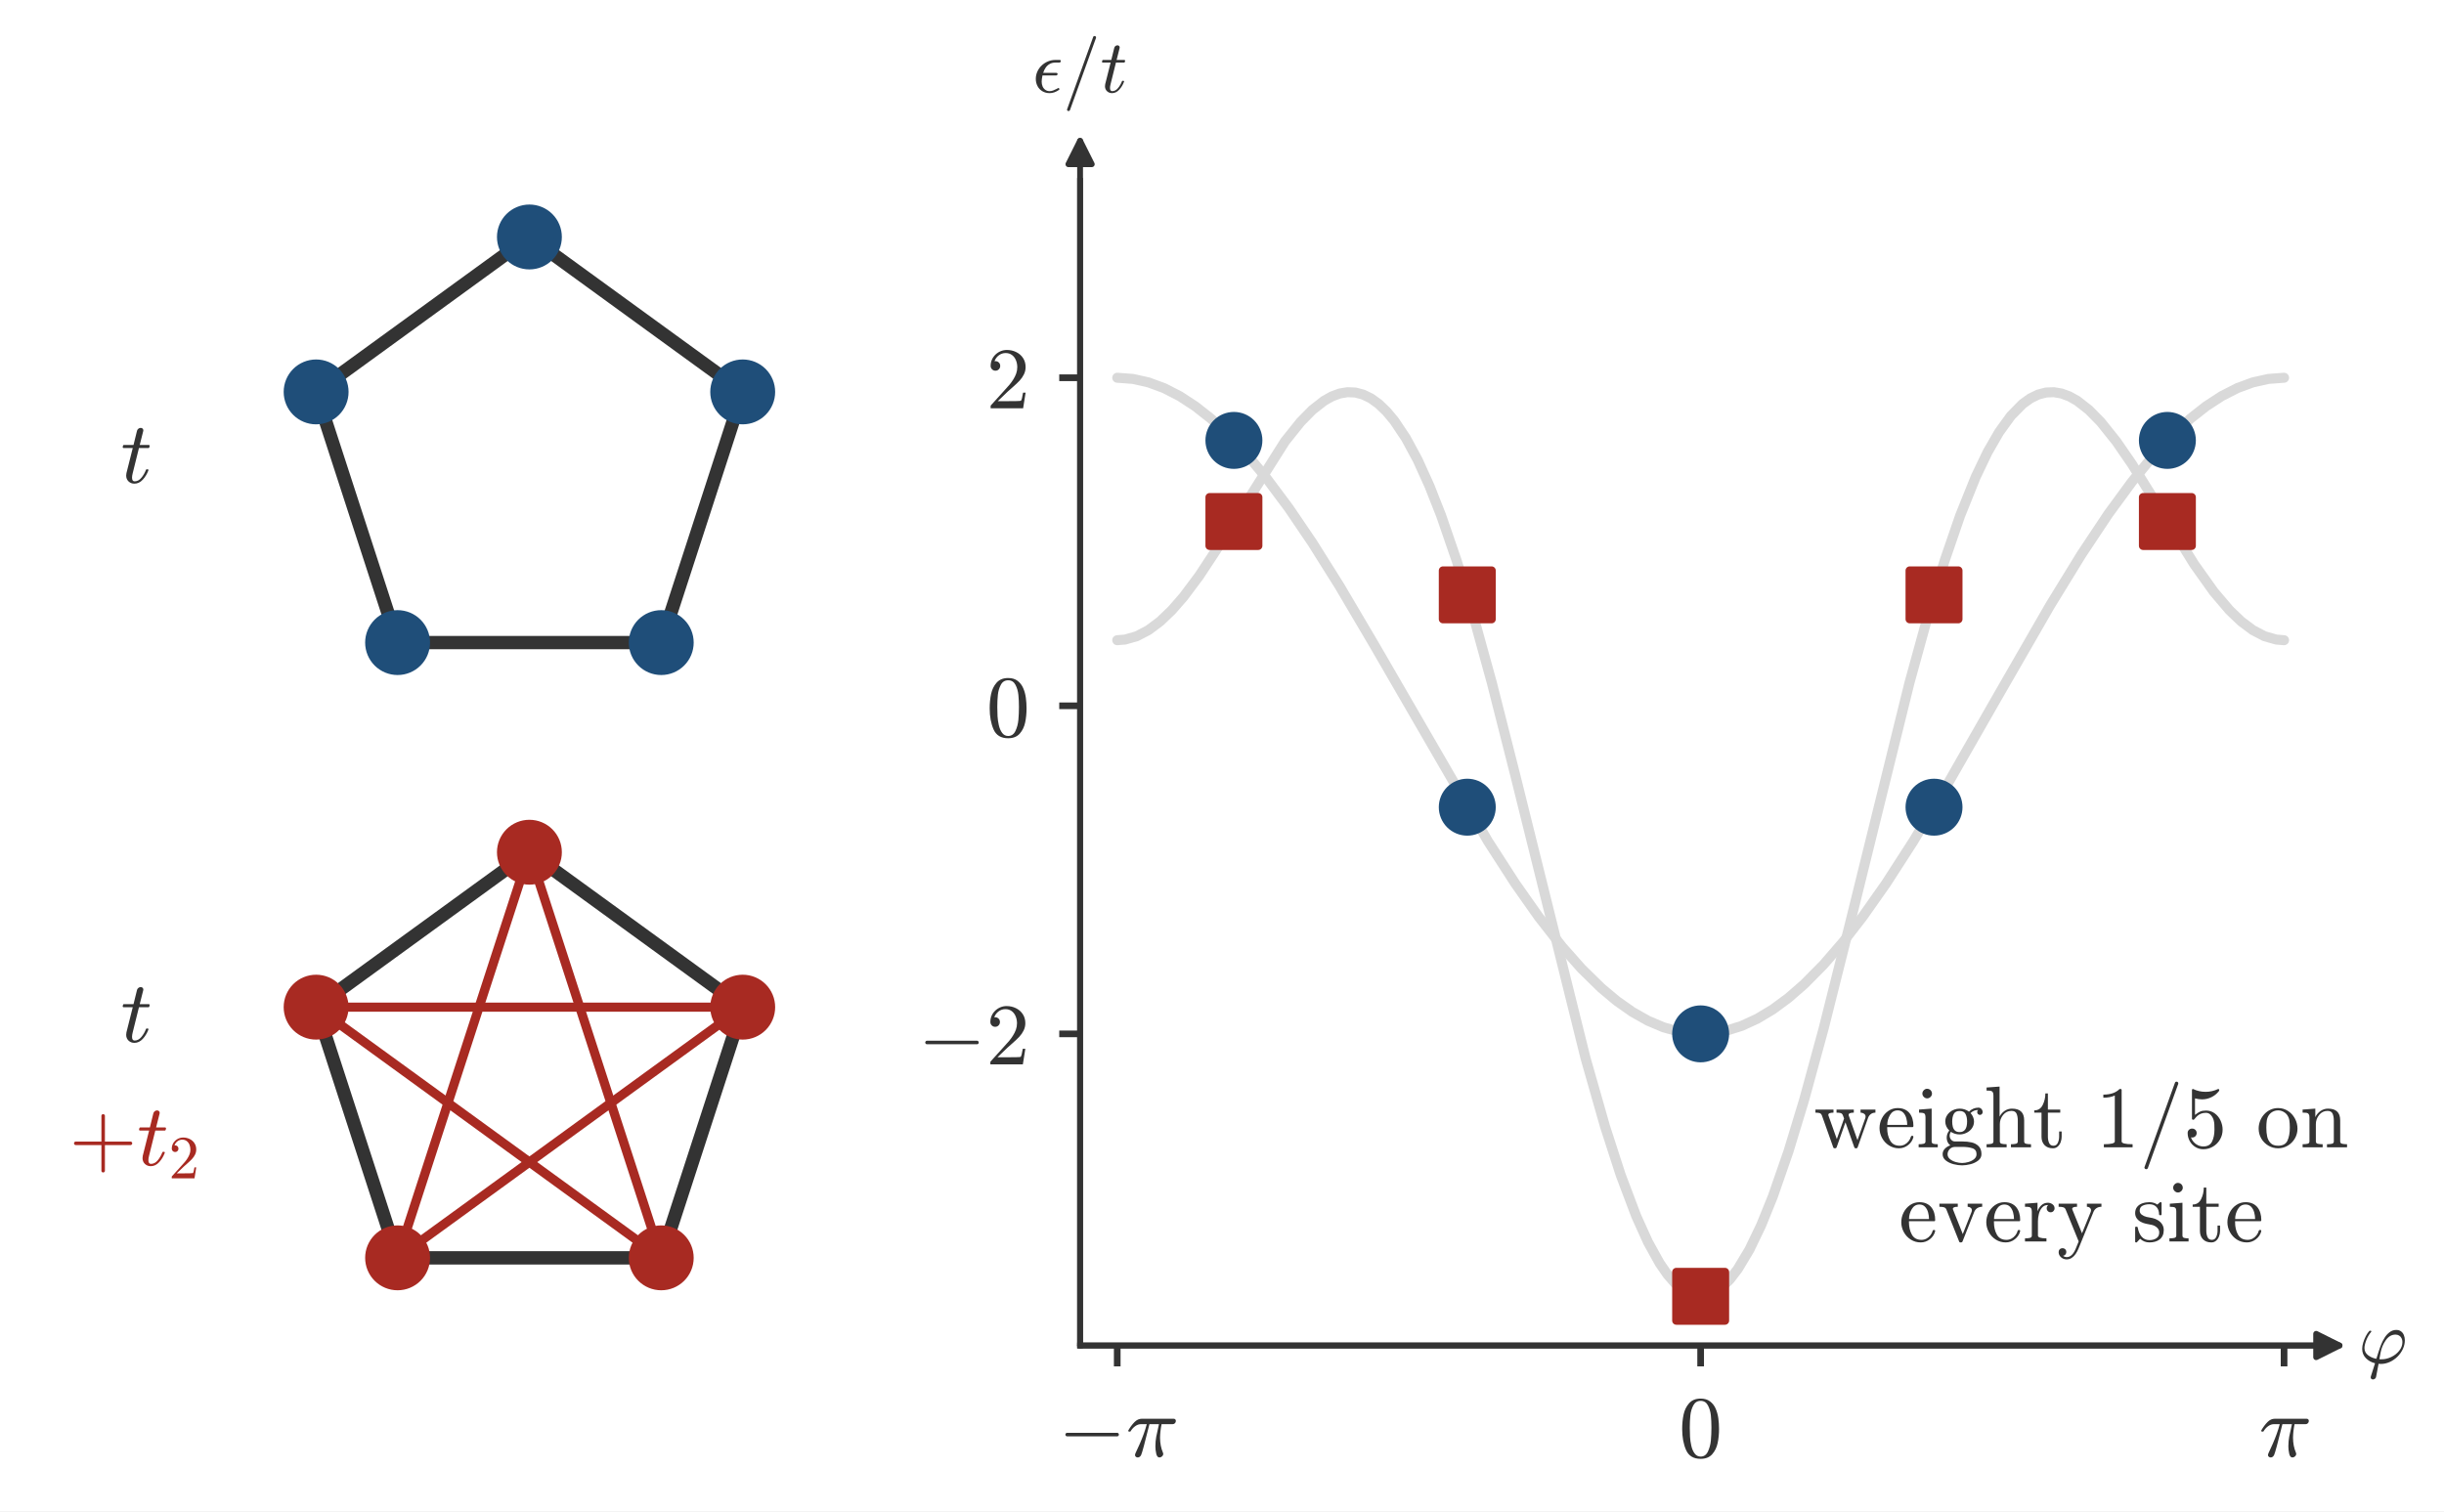
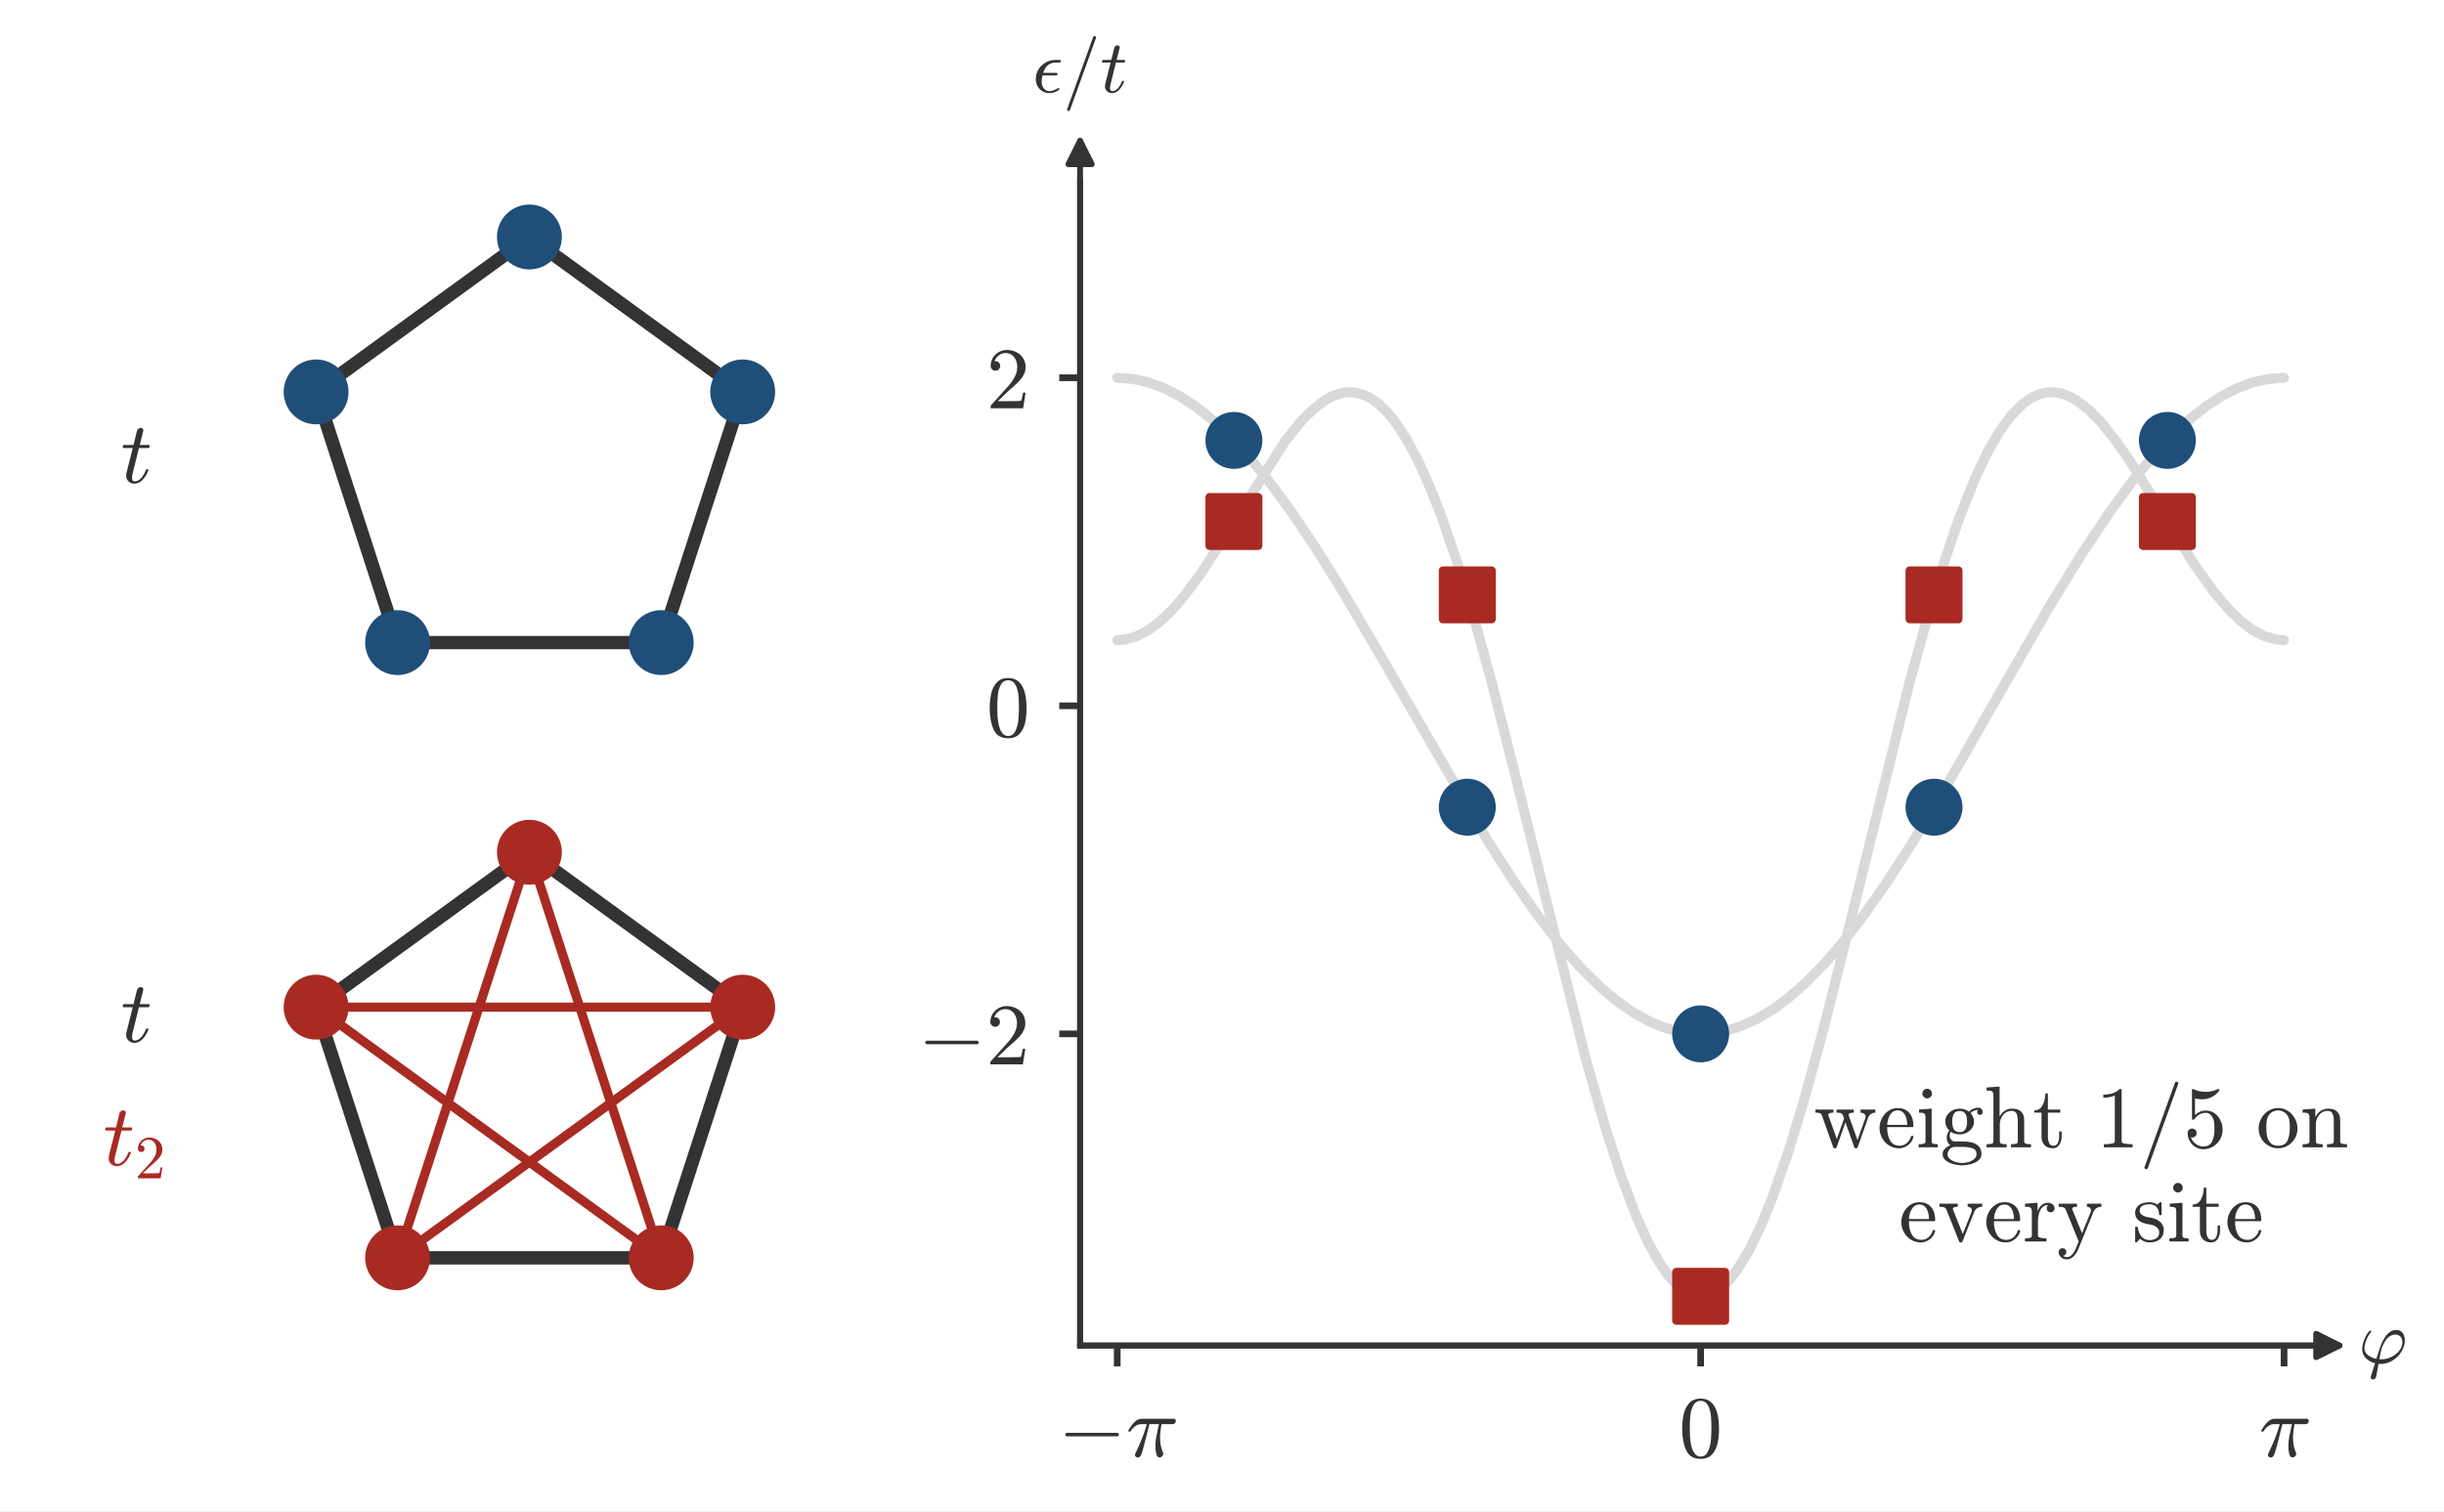
<svg xmlns="http://www.w3.org/2000/svg" xmlns:xlink="http://www.w3.org/1999/xlink" width="293.089pt" height="181.28pt" viewBox="0 0 293.089 181.28" version="1.1">
  <defs>
    <style type="text/css">*{stroke-linejoin: round; stroke-linecap: butt}</style>
  </defs>
  <g id="figure_1">
    <g id="patch_1">
      <path d="M 0 181.28  L 293.089 181.28  L 293.089 0  L 0 0  z " style="fill: #ffffff" />
    </g>
    <g id="axes_1">
      <g id="line2d_1">
        <path d="M 63.488 28.425  L 37.91 47.009  " clip-path="url(#pdc9c8bc8ce)" style="fill: none; stroke: #333333; stroke-width: 1.6; stroke-linecap: round" />
      </g>
      <g id="line2d_2">
        <path d="M 37.91 47.009  L 47.68 77.078  " clip-path="url(#pdc9c8bc8ce)" style="fill: none; stroke: #333333; stroke-width: 1.6; stroke-linecap: round" />
      </g>
      <g id="line2d_3">
        <path d="M 47.68 77.078  L 79.297 77.078  " clip-path="url(#pdc9c8bc8ce)" style="fill: none; stroke: #333333; stroke-width: 1.6; stroke-linecap: round" />
      </g>
      <g id="line2d_4">
        <path d="M 79.297 77.078  L 89.067 47.009  " clip-path="url(#pdc9c8bc8ce)" style="fill: none; stroke: #333333; stroke-width: 1.6; stroke-linecap: round" />
      </g>
      <g id="line2d_5">
        <path d="M 89.067 47.009  L 63.488 28.425  " clip-path="url(#pdc9c8bc8ce)" style="fill: none; stroke: #333333; stroke-width: 1.6; stroke-linecap: round" />
      </g>
      <g id="PathCollection_1">
        <defs>
          <path id="m2625d2fa4c" d="M 0 3.391  C 0.899 3.391 1.762 3.034 2.398 2.398  C 3.034 1.762 3.391 0.899 3.391 0  C 3.391 -0.899 3.034 -1.762 2.398 -2.398  C 1.762 -3.034 0.899 -3.391 0 -3.391  C -0.899 -3.391 -1.762 -3.034 -2.398 -2.398  C -3.034 -1.762 -3.391 -0.899 -3.391 0  C -3.391 0.899 -3.034 1.762 -2.398 2.398  C -1.762 3.034 -0.899 3.391 0 3.391  z " style="stroke: #1f4e79" />
        </defs>
        <g clip-path="url(#pdc9c8bc8ce)">
          <use xlink:href="#m2625d2fa4c" x="63.488" y="28.425" style="fill: #1f4e79; stroke: #1f4e79" />
          <use xlink:href="#m2625d2fa4c" x="37.91" y="47.009" style="fill: #1f4e79; stroke: #1f4e79" />
          <use xlink:href="#m2625d2fa4c" x="47.68" y="77.078" style="fill: #1f4e79; stroke: #1f4e79" />
          <use xlink:href="#m2625d2fa4c" x="79.297" y="77.078" style="fill: #1f4e79; stroke: #1f4e79" />
          <use xlink:href="#m2625d2fa4c" x="89.067" y="47.009" style="fill: #1f4e79; stroke: #1f4e79" />
        </g>
      </g>
      <g id="text_1">
        <g style="fill: #333333" transform="translate(14.48014 57.93979) scale(0.105 -0.105)">
          <defs>
            <path id="Cmmi10-30" d="M 397 519  Q 397 613 416 697  L 878 2534  L 206 2534  Q 141 2534 141 2619  Q 166 2759 225 2759  L 934 2759  L 1191 3803  Q 1216 3888 1291 3947  Q 1366 4006 1459 4006  Q 1541 4006 1595 3957  Q 1650 3909 1650 3828  Q 1650 3809 1648 3798  Q 1647 3788 1644 3775  L 1388 2759  L 2047 2759  Q 2113 2759 2113 2675  Q 2109 2659 2100 2621  Q 2091 2584 2075 2559  Q 2059 2534 2028 2534  L 1331 2534  L 872 684  Q 825 503 825 372  Q 825 97 1013 97  Q 1294 97 1511 361  Q 1728 625 1844 941  Q 1869 978 1894 978  L 1972 978  Q 1997 978 2012 961  Q 2028 944 2028 922  Q 2028 909 2022 903  Q 1881 516 1612 222  Q 1344 -72 997 -72  Q 744 -72 570 93  Q 397 259 397 519  z " transform="scale(0.015625)" />
          </defs>
          <use xlink:href="#Cmmi10-30" transform="translate(0 0.40625)" />
        </g>
      </g>
    </g>
    <g id="axes_2">
      <g id="line2d_6">
        <path d="M 63.488 102.224  L 37.91 120.808  " clip-path="url(#p7daa6de3db)" style="fill: none; stroke: #333333; stroke-width: 1.6; stroke-linecap: round" />
      </g>
      <g id="line2d_7">
        <path d="M 63.488 102.224  L 47.68 150.877  " clip-path="url(#p7daa6de3db)" style="fill: none; stroke: #a82a22; stroke-width: 1.1; stroke-linecap: round" />
      </g>
      <g id="line2d_8">
        <path d="M 37.91 120.808  L 47.68 150.877  " clip-path="url(#p7daa6de3db)" style="fill: none; stroke: #333333; stroke-width: 1.6; stroke-linecap: round" />
      </g>
      <g id="line2d_9">
        <path d="M 37.91 120.808  L 79.297 150.877  " clip-path="url(#p7daa6de3db)" style="fill: none; stroke: #a82a22; stroke-width: 1.1; stroke-linecap: round" />
      </g>
      <g id="line2d_10">
        <path d="M 47.68 150.877  L 79.297 150.877  " clip-path="url(#p7daa6de3db)" style="fill: none; stroke: #333333; stroke-width: 1.6; stroke-linecap: round" />
      </g>
      <g id="line2d_11">
        <path d="M 47.68 150.877  L 89.067 120.808  " clip-path="url(#p7daa6de3db)" style="fill: none; stroke: #a82a22; stroke-width: 1.1; stroke-linecap: round" />
      </g>
      <g id="line2d_12">
        <path d="M 79.297 150.877  L 89.067 120.808  " clip-path="url(#p7daa6de3db)" style="fill: none; stroke: #333333; stroke-width: 1.6; stroke-linecap: round" />
      </g>
      <g id="line2d_13">
        <path d="M 79.297 150.877  L 63.488 102.224  " clip-path="url(#p7daa6de3db)" style="fill: none; stroke: #a82a22; stroke-width: 1.1; stroke-linecap: round" />
      </g>
      <g id="line2d_14">
        <path d="M 89.067 120.808  L 63.488 102.224  " clip-path="url(#p7daa6de3db)" style="fill: none; stroke: #333333; stroke-width: 1.6; stroke-linecap: round" />
      </g>
      <g id="line2d_15">
        <path d="M 89.067 120.808  L 37.91 120.808  " clip-path="url(#p7daa6de3db)" style="fill: none; stroke: #a82a22; stroke-width: 1.1; stroke-linecap: round" />
      </g>
      <g id="PathCollection_2">
        <defs>
          <path id="m387286ab89" d="M 0 3.391  C 0.899 3.391 1.762 3.034 2.398 2.398  C 3.034 1.762 3.391 0.899 3.391 0  C 3.391 -0.899 3.034 -1.762 2.398 -2.398  C 1.762 -3.034 0.899 -3.391 0 -3.391  C -0.899 -3.391 -1.762 -3.034 -2.398 -2.398  C -3.034 -1.762 -3.391 -0.899 -3.391 0  C -3.391 0.899 -3.034 1.762 -2.398 2.398  C -1.762 3.034 -0.899 3.391 0 3.391  z " style="stroke: #a82a22" />
        </defs>
        <g clip-path="url(#p7daa6de3db)">
          <use xlink:href="#m387286ab89" x="63.488" y="102.224" style="fill: #a82a22; stroke: #a82a22" />
          <use xlink:href="#m387286ab89" x="37.91" y="120.808" style="fill: #a82a22; stroke: #a82a22" />
          <use xlink:href="#m387286ab89" x="47.68" y="150.877" style="fill: #a82a22; stroke: #a82a22" />
          <use xlink:href="#m387286ab89" x="79.297" y="150.877" style="fill: #a82a22; stroke: #a82a22" />
          <use xlink:href="#m387286ab89" x="89.067" y="120.808" style="fill: #a82a22; stroke: #a82a22" />
        </g>
      </g>
      <g id="text_2">
        <g style="fill: #333333" transform="translate(14.48014 125.0153) scale(0.105 -0.105)">
          <use xlink:href="#Cmmi10-30" transform="translate(0 0.40625)" />
        </g>
      </g>
      <g id="text_3">
-         <g style="fill: #a82a22" transform="translate(8.285138 139.8074) scale(0.105 -0.105)">
-           <defs>
-             <path id="Cmr10-4c" d="M 481 1472  Q 428 1472 393 1512  Q 359 1553 359 1600  Q 359 1647 393 1687  Q 428 1728 481 1728  L 2363 1728  L 2363 3616  Q 2363 3666 2400 3698  Q 2438 3731 2491 3731  Q 2538 3731 2578 3698  Q 2619 3666 2619 3616  L 2619 1728  L 4500 1728  Q 4547 1728 4581 1687  Q 4616 1647 4616 1600  Q 4616 1553 4581 1512  Q 4547 1472 4500 1472  L 2619 1472  L 2619 -416  Q 2619 -466 2578 -498  Q 2538 -531 2491 -531  Q 2438 -531 2400 -498  Q 2363 -466 2363 -416  L 2363 1472  L 481 1472  z " transform="scale(0.015625)" />
+         <g style="fill: #a82a22" transform="translate(12.38014 139.8074) scale(0.105 -0.105)">
+           <defs>
            <path id="Cmr10-31" d="M 319 0  L 319 172  Q 319 188 331 206  L 1325 1306  Q 1550 1550 1690 1715  Q 1831 1881 1968 2097  Q 2106 2313 2186 2536  Q 2266 2759 2266 3009  Q 2266 3272 2169 3511  Q 2072 3750 1880 3894  Q 1688 4038 1416 4038  Q 1138 4038 916 3870  Q 694 3703 603 3438  Q 628 3444 672 3444  Q 816 3444 917 3347  Q 1019 3250 1019 3097  Q 1019 2950 917 2848  Q 816 2747 672 2747  Q 522 2747 420 2851  Q 319 2956 319 3097  Q 319 3338 409 3548  Q 500 3759 670 3923  Q 841 4088 1055 4175  Q 1269 4263 1509 4263  Q 1875 4263 2190 4108  Q 2506 3953 2690 3670  Q 2875 3388 2875 3009  Q 2875 2731 2753 2481  Q 2631 2231 2440 2026  Q 2250 1822 1953 1562  Q 1656 1303 1563 1216  L 838 519  L 1453 519  Q 1906 519 2211 526  Q 2516 534 2534 550  Q 2609 631 2688 1141  L 2875 1141  L 2694 0  L 319 0  z " transform="scale(0.015625)" />
          </defs>
-           <use xlink:href="#Cmr10-4c" transform="translate(0 0.40625)" />
-           <use xlink:href="#Cmmi10-30" transform="translate(77.68555 0.40625)" />
-           <use xlink:href="#Cmr10-31" transform="translate(113.7695 -14.59371) scale(0.7)" />
+           <use xlink:href="#Cmmi10-30" transform="translate(0 0.40625)" />
+           <use xlink:href="#Cmr10-31" transform="translate(36.08398 -14.59371) scale(0.7)" />
        </g>
      </g>
    </g>
    <g id="axes_3">
      <g id="patch_2">
        <path d="M 129.526 161.393  L 278.364 161.393  L 278.364 21.701  L 129.526 21.701  z " style="fill: #ffffff" />
      </g>
      <g id="line2d_16">
        <path d="M 133.98 45.311  L 135.852 45.45  L 137.724 45.866  L 139.596 46.556  L 141.468 47.515  L 143.34 48.736  L 145.212 50.21  L 147.084 51.929  L 149.424 54.4  L 151.764 57.204  L 154.572 60.967  L 157.38 65.106  L 160.656 70.322  L 164.867 77.466  L 178.439 100.905  L 181.715 105.982  L 184.523 109.972  L 187.331 113.56  L 189.671 116.201  L 192.011 118.495  L 193.883 120.062  L 195.755 121.38  L 197.627 122.438  L 199.499 123.229  L 201.371 123.748  L 203.243 123.991  L 205.115 123.956  L 206.987 123.644  L 208.859 123.057  L 210.731 122.198  L 212.603 121.074  L 214.475 119.694  L 216.347 118.065  L 218.687 115.7  L 221.027 112.992  L 223.367 109.972  L 226.175 105.982  L 229.45 100.905  L 233.194 94.679  L 239.278 84.041  L 245.83 72.659  L 249.574 66.558  L 252.85 61.632  L 255.658 57.803  L 257.998 54.935  L 260.338 52.395  L 262.678 50.21  L 264.55 48.736  L 266.422 47.515  L 268.294 46.556  L 270.166 45.866  L 272.038 45.45  L 273.91 45.311  L 273.91 45.311  " clip-path="url(#p306ba2ceff)" style="fill: none; stroke: #d9d9d9; stroke-width: 1.2; stroke-linecap: round" />
      </g>
      <g id="line2d_17">
        <path d="M 133.98 76.791  L 134.916 76.715  L 136.32 76.316  L 137.724 75.583  L 139.128 74.533  L 140.532 73.188  L 141.936 71.577  L 143.808 69.075  L 146.148 65.523  L 154.104 52.939  L 155.976 50.603  L 157.38 49.175  L 158.784 48.077  L 159.72 47.551  L 160.656 47.202  L 161.592 47.043  L 162.527 47.081  L 163.463 47.325  L 164.399 47.781  L 165.335 48.456  L 166.271 49.353  L 167.207 50.474  L 168.611 52.577  L 170.015 55.182  L 171.419 58.277  L 172.823 61.842  L 174.695 67.28  L 176.567 73.419  L 178.907 81.916  L 181.715 92.987  L 190.139 126.918  L 192.479 135.125  L 194.351 140.917  L 196.223 145.878  L 197.627 148.985  L 199.031 151.521  L 199.967 152.877  L 200.903 153.957  L 201.839 154.753  L 202.775 155.262  L 203.711 155.481  L 204.647 155.408  L 205.583 155.044  L 206.519 154.391  L 207.455 153.452  L 208.391 152.233  L 209.795 149.896  L 211.199 146.975  L 212.603 143.509  L 214.475 138.117  L 216.347 131.958  L 218.687 123.394  L 221.963 110.332  L 228.982 81.916  L 231.322 73.419  L 233.194 67.28  L 235.066 61.842  L 236.938 57.192  L 238.342 54.258  L 239.746 51.82  L 241.15 49.885  L 242.554 48.456  L 243.49 47.781  L 244.426 47.325  L 245.362 47.081  L 246.298 47.043  L 247.234 47.202  L 248.17 47.551  L 249.106 48.077  L 250.51 49.175  L 251.914 50.603  L 253.786 52.939  L 255.658 55.654  L 258.466 60.155  L 263.146 67.701  L 265.486 70.986  L 267.358 73.188  L 268.762 74.533  L 270.166 75.583  L 271.57 76.316  L 272.974 76.715  L 273.91 76.791  L 273.91 76.791  " clip-path="url(#p306ba2ceff)" style="fill: none; stroke: #d9d9d9; stroke-width: 1.2; stroke-linecap: round" />
      </g>
      <g id="matplotlib.axis_1">
        <g id="xtick_1">
          <g id="line2d_18">
            <defs>
              <path id="m2c8c509a78" d="M 0 0  L 0 2.5  " style="stroke: #333333; stroke-width: 0.8" />
            </defs>
            <g>
              <use xlink:href="#m2c8c509a78" x="133.98" y="161.393" style="fill: #333333; stroke: #333333; stroke-width: 0.8" />
            </g>
          </g>
          <g id="text_4">
            <g style="fill: #333333" transform="translate(126.8924 174.7961) scale(0.105 -0.105)">
              <defs>
                <path id="Cmsy10-11" d="M 653 1472  Q 600 1472 565 1512  Q 531 1553 531 1600  Q 531 1647 565 1687  Q 600 1728 653 1728  L 4325 1728  Q 4375 1728 4408 1687  Q 4441 1647 4441 1600  Q 4441 1553 4408 1512  Q 4375 1472 4325 1472  L 653 1472  z " transform="scale(0.015625)" />
                <path id="Cmmi10-24" d="M 647 109  Q 647 144 672 213  Q 850 584 1004 942  Q 1159 1300 1282 1639  Q 1406 1978 1509 2363  L 1100 2363  Q 866 2363 662 2216  Q 459 2069 325 1844  Q 313 1819 288 1819  L 213 1819  Q 153 1819 153 1881  Q 153 1894 166 1919  Q 375 2275 614 2517  Q 853 2759 1153 2759  L 3475 2759  Q 3541 2759 3587 2715  Q 3634 2672 3634 2597  Q 3634 2503 3567 2433  Q 3500 2363 3406 2363  L 2591 2363  Q 2488 1859 2478 1381  Q 2478 766 2694 269  Q 2713 231 2713 191  Q 2713 122 2672 62  Q 2631 3 2567 -34  Q 2503 -72 2431 -72  Q 2263 -72 2200 203  Q 2138 478 2138 738  Q 2138 1103 2200 1442  Q 2263 1781 2400 2363  L 1703 2363  Q 1197 313 1094 103  Q 1003 -72 844 -72  Q 766 -72 706 -20  Q 647 31 647 109  z " transform="scale(0.015625)" />
              </defs>
              <use xlink:href="#Cmsy10-11" transform="translate(0 0.890625)" />
              <use xlink:href="#Cmmi10-24" transform="translate(77.68555 0.890625)" />
            </g>
          </g>
        </g>
        <g id="xtick_2">
          <g id="line2d_19">
            <g>
              <use xlink:href="#m2c8c509a78" x="203.945" y="161.393" style="fill: #333333; stroke: #333333; stroke-width: 0.8" />
            </g>
          </g>
          <g id="text_5">
            <g style="fill: #333333" transform="translate(201.3199 174.7961) scale(0.105 -0.105)">
              <defs>
                <path id="Cmr10-28" d="M 1600 -141  Q 816 -141 533 504  Q 250 1150 250 2041  Q 250 2597 351 3087  Q 453 3578 754 3920  Q 1056 4263 1600 4263  Q 2022 4263 2290 4056  Q 2559 3850 2700 3523  Q 2841 3197 2892 2823  Q 2944 2450 2944 2041  Q 2944 1491 2842 1011  Q 2741 531 2444 195  Q 2147 -141 1600 -141  z M 1600 25  Q 1956 25 2131 390  Q 2306 756 2347 1200  Q 2388 1644 2388 2144  Q 2388 2625 2347 3031  Q 2306 3438 2132 3767  Q 1959 4097 1600 4097  Q 1238 4097 1063 3765  Q 888 3434 847 3029  Q 806 2625 806 2144  Q 806 1788 823 1472  Q 841 1156 916 820  Q 991 484 1158 254  Q 1325 25 1600 25  z " transform="scale(0.015625)" />
              </defs>
              <use xlink:href="#Cmr10-28" transform="translate(0 0.390625)" />
            </g>
          </g>
        </g>
        <g id="xtick_3">
          <g id="line2d_20">
            <g>
              <use xlink:href="#m2c8c509a78" x="273.91" y="161.393" style="fill: #333333; stroke: #333333; stroke-width: 0.8" />
            </g>
          </g>
          <g id="text_6">
            <g style="fill: #333333" transform="translate(270.9173 174.7961) scale(0.105 -0.105)">
              <use xlink:href="#Cmmi10-24" transform="translate(0 0.890625)" />
            </g>
          </g>
        </g>
      </g>
      <g id="matplotlib.axis_2">
        <g id="ytick_1">
          <g id="line2d_21">
            <defs>
              <path id="m291c86f329" d="M 0 0  L -2.5 0  " style="stroke: #333333; stroke-width: 0.8" />
            </defs>
            <g>
              <use xlink:href="#m291c86f329" x="129.526" y="124.011" style="fill: #333333; stroke: #333333; stroke-width: 0.8" />
            </g>
          </g>
          <g id="text_7">
            <g style="fill: #333333" transform="translate(110.0858 127.7123) scale(0.105 -0.105)">
              <use xlink:href="#Cmsy10-11" transform="translate(0 0.390625)" />
              <use xlink:href="#Cmr10-31" transform="translate(77.68555 0.390625)" />
            </g>
          </g>
        </g>
        <g id="ytick_2">
          <g id="line2d_22">
            <g>
              <use xlink:href="#m291c86f329" x="129.526" y="84.661" style="fill: #333333; stroke: #333333; stroke-width: 0.8" />
            </g>
          </g>
          <g id="text_8">
            <g style="fill: #333333" transform="translate(118.2758 88.36262) scale(0.105 -0.105)">
              <use xlink:href="#Cmr10-28" transform="translate(0 0.390625)" />
            </g>
          </g>
        </g>
        <g id="ytick_3">
          <g id="line2d_23">
            <g>
              <use xlink:href="#m291c86f329" x="129.526" y="45.311" style="fill: #333333; stroke: #333333; stroke-width: 0.8" />
            </g>
          </g>
          <g id="text_9">
            <g style="fill: #333333" transform="translate(118.2758 49.01294) scale(0.105 -0.105)">
              <use xlink:href="#Cmr10-31" transform="translate(0 0.390625)" />
            </g>
          </g>
        </g>
      </g>
      <g id="patch_3">
        <path d="M 129.526 161.393  L 129.526 21.701  " style="fill: none; stroke: #333333; stroke-width: 0.7; stroke-linejoin: miter; stroke-linecap: square" />
      </g>
      <g id="patch_4">
        <path d="M 129.526 161.393  L 278.364 161.393  " style="fill: none; stroke: #333333; stroke-width: 0.7; stroke-linejoin: miter; stroke-linecap: square" />
      </g>
      <g id="PathCollection_3">
        <defs>
          <path id="m93c2fbe9df" d="M 0 2.915  C 0.773 2.915 1.515 2.608 2.062 2.062  C 2.608 1.515 2.915 0.773 2.915 0  C 2.915 -0.773 2.608 -1.515 2.062 -2.062  C 1.515 -2.608 0.773 -2.915 0 -2.915  C -0.773 -2.915 -1.515 -2.608 -2.062 -2.062  C -2.608 -1.515 -2.915 -0.773 -2.915 0  C -2.915 0.773 -2.608 1.515 -2.062 2.062  C -1.515 2.608 -0.773 2.915 0 2.915  z " style="stroke: #1f4e79" />
        </defs>
        <g clip-path="url(#p306ba2ceff)">
          <use xlink:href="#m93c2fbe9df" x="203.945" y="124.011" style="fill: #1f4e79; stroke: #1f4e79" />
          <use xlink:href="#m93c2fbe9df" x="231.931" y="96.821" style="fill: #1f4e79; stroke: #1f4e79" />
          <use xlink:href="#m93c2fbe9df" x="259.917" y="52.826" style="fill: #1f4e79; stroke: #1f4e79" />
          <use xlink:href="#m93c2fbe9df" x="147.973" y="52.826" style="fill: #1f4e79; stroke: #1f4e79" />
          <use xlink:href="#m93c2fbe9df" x="175.959" y="96.821" style="fill: #1f4e79; stroke: #1f4e79" />
        </g>
      </g>
      <g id="PathCollection_4">
        <defs>
          <path id="m97ffa94286" d="M -2.915 2.915  L 2.915 2.915  L 2.915 -2.915  L -2.915 -2.915  z " style="stroke: #a82a22" />
        </defs>
        <g clip-path="url(#p306ba2ceff)">
          <use xlink:href="#m97ffa94286" x="203.945" y="155.49" style="fill: #a82a22; stroke: #a82a22" />
          <use xlink:href="#m97ffa94286" x="231.931" y="71.353" style="fill: #a82a22; stroke: #a82a22" />
          <use xlink:href="#m97ffa94286" x="259.917" y="62.554" style="fill: #a82a22; stroke: #a82a22" />
          <use xlink:href="#m97ffa94286" x="147.973" y="62.554" style="fill: #a82a22; stroke: #a82a22" />
          <use xlink:href="#m97ffa94286" x="175.959" y="71.353" style="fill: #a82a22; stroke: #a82a22" />
        </g>
      </g>
      <g id="patch_5">
        <path d="M 129.526 161.393  Q 205.433 161.393 280.558 161.393  " style="fill: none; stroke: #333333; stroke-width: 0.7; stroke-linecap: round" />
        <path d="M 277.758 159.993  L 280.558 161.393  L 277.758 162.793  z " style="fill: #333333; stroke: #333333; stroke-width: 0.7; stroke-linecap: round" />
      </g>
      <g id="patch_6">
        <path d="M 129.526 161.393  Q 129.526 88.753 129.526 16.896  " style="fill: none; stroke: #333333; stroke-width: 0.7; stroke-linecap: round" />
        <path d="M 128.126 19.696  L 129.526 16.896  L 130.926 19.696  z " style="fill: #333333; stroke: #333333; stroke-width: 0.7; stroke-linecap: round" />
      </g>
      <g id="text_10">
        <g style="fill: #333333" transform="translate(282.8291 163.5757) scale(0.09 -0.09)">
          <defs>
            <path id="Cmmi10-6" d="M 1044 -1216  Q 1044 -1191 1056 -1141  L 1416 -13  Q 938 106 628 428  Q 319 750 319 1216  Q 319 1450 406 1744  Q 494 2038 631 2302  Q 769 2566 928 2741  Q 966 2759 972 2759  L 1050 2759  Q 1069 2759 1084 2740  Q 1100 2722 1100 2700  Q 1100 2675 1088 2663  Q 981 2547 879 2380  Q 778 2213 698 2028  Q 619 1844 566 1641  Q 513 1438 513 1288  Q 513 909 814 676  Q 1116 444 1528 366  L 1709 941  Q 1828 1313 1945 1605  Q 2063 1897 2239 2176  Q 2416 2456 2666 2642  Q 2916 2828 3225 2828  Q 3469 2828 3633 2706  Q 3797 2584 3876 2381  Q 3956 2178 3956 1947  Q 3956 1566 3787 1202  Q 3619 838 3325 548  Q 3031 259 2662 93  Q 2294 -72 1919 -72  Q 1869 -69 1811 -66  Q 1753 -63 1716 -63  L 1503 -1178  Q 1484 -1272 1407 -1333  Q 1331 -1394 1234 -1394  Q 1156 -1394 1100 -1345  Q 1044 -1297 1044 -1216  z M 1784 331  Q 1856 325 1991 325  Q 2388 325 2798 520  Q 3209 716 3479 1056  Q 3750 1397 3750 1797  Q 3750 1978 3676 2122  Q 3603 2266 3470 2348  Q 3338 2431 3163 2431  Q 2666 2431 2331 1950  Q 1997 1469 1894 916  L 1784 331  z " transform="scale(0.015625)" />
          </defs>
          <use xlink:href="#Cmmi10-6" transform="translate(0 0.8125)" />
        </g>
      </g>
      <g id="text_11">
        <g style="fill: #333333" transform="translate(123.8108 11.07) scale(0.09 -0.09)">
          <defs>
            <path id="Cmmi10-36" d="M 788 903  Q 788 688 866 503  Q 944 319 1101 208  Q 1259 97 1472 97  Q 1616 97 1778 159  Q 1941 222 2080 297  Q 2219 372 2222 372  Q 2256 372 2276 333  Q 2297 294 2297 256  Q 2297 222 2278 213  Q 1878 -72 1466 -72  Q 1128 -72 856 86  Q 584 244 436 525  Q 288 806 288 1141  Q 288 1472 422 1770  Q 556 2069 793 2291  Q 1031 2513 1331 2636  Q 1631 2759 1959 2759  L 2322 2759  Q 2419 2759 2419 2663  Q 2419 2609 2383 2571  Q 2347 2534 2297 2534  L 1947 2534  Q 1691 2534 1483 2421  Q 1275 2309 1134 2109  Q 994 1909 916 1656  L 2047 1656  Q 2091 1656 2117 1629  Q 2144 1603 2144 1563  Q 2144 1509 2109 1471  Q 2075 1434 2022 1434  L 856 1434  Q 788 1103 788 903  z " transform="scale(0.015625)" />
            <path id="Cmmi10-62" d="M 359 -1472  Q 359 -1453 366 -1447  L 2591 4722  Q 2603 4759 2634 4779  Q 2666 4800 2706 4800  Q 2763 4800 2798 4765  Q 2834 4731 2834 4672  L 2834 4647  L 609 -1522  Q 572 -1600 488 -1600  Q 434 -1600 396 -1562  Q 359 -1525 359 -1472  z " transform="scale(0.015625)" />
          </defs>
          <use xlink:href="#Cmmi10-36" />
          <use xlink:href="#Cmmi10-62" transform="translate(40.47852 0)" />
          <use xlink:href="#Cmmi10-30" transform="translate(90.47852 0)" />
        </g>
      </g>
      <g id="text_12">
        <g style="fill: #333333" transform="translate(217.522 137.6191) scale(0.105 -0.105)">
          <defs>
            <path id="Cmr10-62" d="M 1416 0  L 588 2328  Q 531 2469 425 2501  Q 319 2534 116 2534  L 116 2759  L 1434 2759  L 1434 2534  Q 1056 2534 1056 2375  Q 1059 2366 1061 2356  Q 1063 2347 1063 2328  L 1678 603  L 2209 2106  L 2125 2328  Q 2075 2469 1965 2501  Q 1856 2534 1656 2534  L 1656 2759  L 2919 2759  L 2919 2534  Q 2541 2534 2541 2375  Q 2541 2350 2547 2328  L 3188 525  L 3769 2156  Q 3781 2206 3781 2247  Q 3781 2381 3667 2457  Q 3553 2534 3413 2534  L 3413 2759  L 4500 2759  L 4500 2534  Q 4306 2534 4167 2432  Q 4028 2331 3963 2156  L 3200 0  Q 3178 -72 3103 -72  L 3053 -72  Q 2978 -72 2956 0  L 2309 1825  L 1663 0  Q 1631 -72 1563 -72  L 1516 -72  Q 1438 -72 1416 0  z " transform="scale(0.015625)" />
            <path id="Cmr10-82" d="M 1594 -72  Q 1203 -72 876 133  Q 550 338 364 680  Q 178 1022 178 1403  Q 178 1778 348 2115  Q 519 2453 823 2661  Q 1128 2869 1503 2869  Q 1797 2869 2014 2770  Q 2231 2672 2372 2497  Q 2513 2322 2584 2084  Q 2656 1847 2656 1563  Q 2656 1478 2591 1478  L 738 1478  L 738 1409  Q 738 878 952 497  Q 1166 116 1650 116  Q 1847 116 2014 203  Q 2181 291 2304 447  Q 2428 603 2472 781  Q 2478 803 2495 820  Q 2513 838 2534 838  L 2591 838  Q 2656 838 2656 756  Q 2566 394 2266 161  Q 1966 -72 1594 -72  z M 744 1638  L 2203 1638  Q 2203 1878 2136 2125  Q 2069 2372 1912 2536  Q 1756 2700 1503 2700  Q 1141 2700 942 2361  Q 744 2022 744 1638  z " transform="scale(0.015625)" />
            <path id="Cmr10-24" d="M 197 0  L 197 225  Q 416 225 556 259  Q 697 294 697 428  L 697 2175  Q 697 2422 601 2478  Q 506 2534 225 2534  L 225 2759  L 1147 2828  L 1147 428  Q 1147 294 1269 259  Q 1391 225 1594 225  L 1594 0  L 197 0  z M 469 3928  Q 469 4069 575 4175  Q 681 4281 819 4281  Q 909 4281 993 4234  Q 1078 4188 1125 4103  Q 1172 4019 1172 3928  Q 1172 3791 1065 3684  Q 959 3578 819 3578  Q 681 3578 575 3684  Q 469 3791 469 3928  z " transform="scale(0.015625)" />
            <path id="Cmr10-1b" d="M 178 -500  Q 178 -272 343 -101  Q 509 69 738 141  Q 609 238 542 384  Q 475 531 475 697  Q 475 997 666 1228  Q 372 1516 372 1888  Q 372 2088 458 2263  Q 544 2438 697 2566  Q 850 2694 1037 2761  Q 1225 2828 1422 2828  Q 1803 2828 2106 2606  Q 2238 2747 2417 2823  Q 2597 2900 2791 2900  Q 2928 2900 3015 2801  Q 3103 2703 3103 2566  Q 3103 2488 3043 2428  Q 2984 2369 2906 2369  Q 2825 2369 2765 2428  Q 2706 2488 2706 2566  Q 2706 2684 2784 2731  Q 2453 2731 2216 2503  Q 2331 2388 2401 2220  Q 2472 2053 2472 1888  Q 2472 1616 2322 1398  Q 2172 1181 1926 1061  Q 1681 941 1422 941  Q 1072 941 781 1131  Q 691 1006 691 850  Q 691 681 802 554  Q 913 428 1081 428  L 1606 428  Q 1988 428 2294 359  Q 2600 291 2808 84  Q 3016 -122 3016 -500  Q 3016 -781 2778 -967  Q 2541 -1153 2211 -1236  Q 1881 -1319 1600 -1319  Q 1316 -1319 984 -1236  Q 653 -1153 415 -967  Q 178 -781 178 -500  z M 538 -500  Q 538 -716 713 -861  Q 888 -1006 1134 -1076  Q 1381 -1147 1600 -1147  Q 1816 -1147 2062 -1076  Q 2309 -1006 2482 -861  Q 2656 -716 2656 -500  Q 2656 -166 2350 -67  Q 2044 31 1606 31  L 1081 31  Q 934 31 811 -39  Q 688 -109 613 -236  Q 538 -363 538 -500  z M 1422 1113  Q 1966 1113 1966 1888  Q 1966 2222 1850 2439  Q 1734 2656 1422 2656  Q 1109 2656 993 2439  Q 878 2222 878 1888  Q 878 1675 922 1503  Q 966 1331 1084 1222  Q 1203 1113 1422 1113  z " transform="scale(0.015625)" />
            <path id="Cmr10-59" d="M 191 0  L 191 225  Q 409 225 550 259  Q 691 294 691 428  L 691 3788  Q 691 3959 639 4036  Q 588 4113 491 4130  Q 394 4147 191 4147  L 191 4372  L 1141 4441  L 1141 2241  Q 1275 2506 1515 2667  Q 1756 2828 2047 2828  Q 2491 2828 2714 2615  Q 2938 2403 2938 1966  L 2938 428  Q 2938 294 3078 259  Q 3219 225 3438 225  L 3438 0  L 1972 0  L 1972 225  Q 2191 225 2331 259  Q 2472 294 2472 428  L 2472 1947  Q 2472 2259 2381 2461  Q 2291 2663 2009 2663  Q 1638 2663 1398 2366  Q 1159 2069 1159 1691  L 1159 428  Q 1159 294 1300 259  Q 1441 225 1656 225  L 1656 0  L 191 0  z " transform="scale(0.015625)" />
            <path id="Cmr10-1c" d="M 653 769  L 653 2534  L 122 2534  L 122 2700  Q 541 2700 737 3090  Q 934 3481 934 3938  L 1119 3938  L 1119 2759  L 2022 2759  L 2022 2534  L 1119 2534  L 1119 781  Q 1119 516 1208 316  Q 1297 116 1528 116  Q 1747 116 1844 327  Q 1941 538 1941 781  L 1941 1159  L 2125 1159  L 2125 769  Q 2125 569 2051 373  Q 1978 178 1834 53  Q 1691 -72 1484 -72  Q 1100 -72 876 158  Q 653 388 653 769  z " transform="scale(0.015625)" />
            <path id="Cmr10-53" transform="scale(0.015625)" />
            <path id="Cmr10-64" d="M 594 0  L 594 225  Q 1394 225 1394 428  L 1394 3788  Q 1063 3628 556 3628  L 556 3853  Q 1341 3853 1741 4263  L 1831 4263  Q 1853 4263 1873 4245  Q 1894 4228 1894 4206  L 1894 428  Q 1894 225 2694 225  L 2694 0  L 594 0  z " transform="scale(0.015625)" />
            <path id="Cmr10-78" d="M 556 728  Q 622 541 758 387  Q 894 234 1080 148  Q 1266 63 1466 63  Q 1928 63 2103 422  Q 2278 781 2278 1294  Q 2278 1516 2270 1667  Q 2263 1819 2228 1959  Q 2169 2184 2020 2353  Q 1872 2522 1656 2522  Q 1441 2522 1286 2456  Q 1131 2391 1034 2303  Q 938 2216 863 2119  Q 788 2022 769 2016  L 697 2016  Q 681 2016 657 2036  Q 634 2056 634 2075  L 634 4213  Q 634 4228 654 4245  Q 675 4263 697 4263  L 716 4263  Q 1147 4056 1631 4056  Q 2106 4056 2547 4263  L 2566 4263  Q 2588 4263 2606 4247  Q 2625 4231 2625 4213  L 2625 4153  Q 2625 4122 2613 4122  Q 2394 3831 2064 3668  Q 1734 3506 1381 3506  Q 1125 3506 856 3578  L 856 2369  Q 1069 2541 1236 2614  Q 1403 2688 1663 2688  Q 2016 2688 2295 2484  Q 2575 2281 2725 1954  Q 2875 1628 2875 1288  Q 2875 903 2686 575  Q 2497 247 2172 53  Q 1847 -141 1466 -141  Q 1150 -141 886 21  Q 622 184 470 459  Q 319 734 319 1044  Q 319 1188 412 1278  Q 506 1369 647 1369  Q 788 1369 883 1276  Q 978 1184 978 1044  Q 978 906 883 811  Q 788 716 647 716  Q 625 716 597 720  Q 569 725 556 728  z " transform="scale(0.015625)" />
            <path id="Cmr10-42" d="M 1600 -72  Q 1216 -72 887 123  Q 559 319 368 647  Q 178 975 178 1363  Q 178 1656 283 1928  Q 388 2200 583 2414  Q 778 2628 1037 2748  Q 1297 2869 1600 2869  Q 1994 2869 2317 2661  Q 2641 2453 2828 2104  Q 3016 1756 3016 1363  Q 3016 978 2825 648  Q 2634 319 2307 123  Q 1981 -72 1600 -72  z M 1600 116  Q 2113 116 2284 487  Q 2456 859 2456 1434  Q 2456 1756 2422 1967  Q 2388 2178 2272 2350  Q 2200 2456 2089 2536  Q 1978 2616 1854 2658  Q 1731 2700 1600 2700  Q 1400 2700 1220 2609  Q 1041 2519 922 2350  Q 803 2169 770 1951  Q 738 1734 738 1434  Q 738 1075 800 789  Q 863 503 1052 309  Q 1241 116 1600 116  z " transform="scale(0.015625)" />
            <path id="Cmr10-74" d="M 191 0  L 191 225  Q 409 225 550 259  Q 691 294 691 428  L 691 2175  Q 691 2347 639 2423  Q 588 2500 491 2517  Q 394 2534 191 2534  L 191 2759  L 1119 2828  L 1119 2203  Q 1247 2478 1498 2653  Q 1750 2828 2047 2828  Q 2491 2828 2714 2615  Q 2938 2403 2938 1966  L 2938 428  Q 2938 294 3078 259  Q 3219 225 3438 225  L 3438 0  L 1972 0  L 1972 225  Q 2191 225 2331 259  Q 2472 294 2472 428  L 2472 1947  Q 2472 2259 2381 2461  Q 2291 2663 2009 2663  Q 1638 2663 1398 2366  Q 1159 2069 1159 1691  L 1159 428  Q 1159 294 1300 259  Q 1441 225 1656 225  L 1656 0  L 191 0  z " transform="scale(0.015625)" />
          </defs>
          <use xlink:href="#Cmr10-62" />
          <use xlink:href="#Cmr10-82" transform="translate(72.2168 0)" />
          <use xlink:href="#Cmr10-24" transform="translate(116.6016 0)" />
          <use xlink:href="#Cmr10-1b" transform="translate(144.2871 0)" />
          <use xlink:href="#Cmr10-59" transform="translate(194.2871 0)" />
          <use xlink:href="#Cmr10-1c" transform="translate(249.8047 0)" />
          <use xlink:href="#Cmr10-53" transform="translate(288.623 0)" />
          <use xlink:href="#Cmr10-64" transform="translate(321.9238 0)" />
          <use xlink:href="#Cmmi10-62" transform="translate(371.9238 0)" />
          <use xlink:href="#Cmr10-78" transform="translate(421.9238 0)" />
          <use xlink:href="#Cmr10-53" transform="translate(471.9238 0)" />
          <use xlink:href="#Cmr10-42" transform="translate(505.2246 0)" />
          <use xlink:href="#Cmr10-74" transform="translate(555.2246 0)" />
        </g>
        <g style="fill: #333333" transform="translate(227.7143 148.9091) scale(0.105 -0.105)">
          <defs>
            <path id="Cmr10-25" d="M 1563 0  L 628 2350  Q 569 2469 445 2501  Q 322 2534 122 2534  L 122 2759  L 1466 2759  L 1466 2534  Q 1106 2534 1106 2381  Q 1106 2356 1113 2344  L 1831 538  L 2478 2169  Q 2497 2219 2497 2272  Q 2497 2394 2405 2464  Q 2313 2534 2188 2534  L 2188 2759  L 3250 2759  L 3250 2534  Q 3053 2534 2904 2443  Q 2756 2353 2675 2175  L 1813 0  Q 1788 -72 1709 -72  L 1663 -72  Q 1584 -72 1563 0  z " transform="scale(0.015625)" />
            <path id="Cmr10-84" d="M 166 0  L 166 225  Q 384 225 525 259  Q 666 294 666 428  L 666 2175  Q 666 2347 614 2423  Q 563 2500 466 2517  Q 369 2534 166 2534  L 166 2759  L 1081 2828  L 1081 2203  Q 1184 2481 1375 2654  Q 1566 2828 1838 2828  Q 2028 2828 2178 2715  Q 2328 2603 2328 2419  Q 2328 2303 2245 2217  Q 2163 2131 2041 2131  Q 1922 2131 1837 2215  Q 1753 2300 1753 2419  Q 1753 2591 1875 2663  L 1838 2663  Q 1578 2663 1414 2475  Q 1250 2288 1181 2009  Q 1113 1731 1113 1478  L 1113 428  Q 1113 225 1734 225  L 1734 0  L 166 0  z " transform="scale(0.015625)" />
            <path id="Cmr10-6b" d="M 441 -1050  Q 563 -1147 709 -1147  Q 1113 -1147 1369 -538  L 1588 0  L 628 2350  Q 569 2469 447 2501  Q 325 2534 122 2534  L 122 2759  L 1466 2759  L 1466 2534  Q 1113 2534 1113 2381  Q 1113 2356 1119 2344  L 1831 594  L 2472 2169  Q 2491 2219 2491 2278  Q 2491 2356 2448 2414  Q 2406 2472 2339 2503  Q 2272 2534 2188 2534  L 2188 2759  L 3250 2759  L 3250 2534  Q 3053 2534 2904 2443  Q 2756 2353 2675 2175  L 1569 -538  Q 1481 -744 1364 -917  Q 1247 -1091 1078 -1202  Q 909 -1313 709 -1313  Q 475 -1313 298 -1158  Q 122 -1003 122 -775  Q 122 -656 203 -575  Q 284 -494 403 -494  Q 484 -494 548 -530  Q 613 -566 648 -628  Q 684 -691 684 -775  Q 684 -878 615 -959  Q 547 -1041 441 -1050  z " transform="scale(0.015625)" />
            <path id="Cmr10-52" d="M 213 -19  L 213 1025  Q 213 1075 269 1075  L 347 1075  Q 384 1075 397 1025  Q 575 97 1259 97  Q 1563 97 1767 234  Q 1972 372 1972 659  Q 1972 866 1812 1011  Q 1653 1156 1434 1209  L 1006 1294  Q 791 1341 614 1437  Q 438 1534 325 1695  Q 213 1856 213 2069  Q 213 2350 361 2529  Q 509 2709 746 2789  Q 984 2869 1259 2869  Q 1588 2869 1831 2694  L 2016 2853  Q 2016 2869 2047 2869  L 2094 2869  Q 2113 2869 2128 2851  Q 2144 2834 2144 2816  L 2144 1978  Q 2144 1919 2094 1919  L 2016 1919  Q 1959 1919 1959 1978  Q 1959 2313 1773 2516  Q 1588 2719 1253 2719  Q 966 2719 755 2612  Q 544 2506 544 2247  Q 544 2069 695 1955  Q 847 1841 1050 1791  L 1484 1709  Q 1703 1659 1892 1540  Q 2081 1422 2192 1240  Q 2303 1059 2303 831  Q 2303 600 2223 429  Q 2144 259 2001 146  Q 1859 34 1665 -19  Q 1472 -72 1259 -72  Q 859 -72 575 197  L 341 -56  Q 341 -72 306 -72  L 269 -72  Q 213 -72 213 -19  z " transform="scale(0.015625)" />
          </defs>
          <use xlink:href="#Cmr10-82" />
          <use xlink:href="#Cmr10-25" transform="translate(44.39062 0)" />
          <use xlink:href="#Cmr10-82" transform="translate(97.07812 0)" />
          <use xlink:href="#Cmr10-84" transform="translate(141.4688 0)" />
          <use xlink:href="#Cmr10-6b" transform="translate(180.5781 0)" />
          <use xlink:href="#Cmr10-53" transform="translate(233.2656 0)" />
          <use xlink:href="#Cmr10-52" transform="translate(266.5625 0)" />
          <use xlink:href="#Cmr10-24" transform="translate(305.9688 0)" />
          <use xlink:href="#Cmr10-1c" transform="translate(333.6562 0)" />
          <use xlink:href="#Cmr10-82" transform="translate(372.4688 0)" />
        </g>
      </g>
    </g>
  </g>
  <defs>
    <clipPath id="pdc9c8bc8ce">
      <rect x="4.32" y="21.701" width="94.132" height="65.892" />
    </clipPath>
    <clipPath id="p7daa6de3db">
      <rect x="4.32" y="95.501" width="94.132" height="65.892" />
    </clipPath>
    <clipPath id="p306ba2ceff">
      <rect x="129.526" y="21.701" width="148.838" height="139.691" />
    </clipPath>
  </defs>
</svg>
